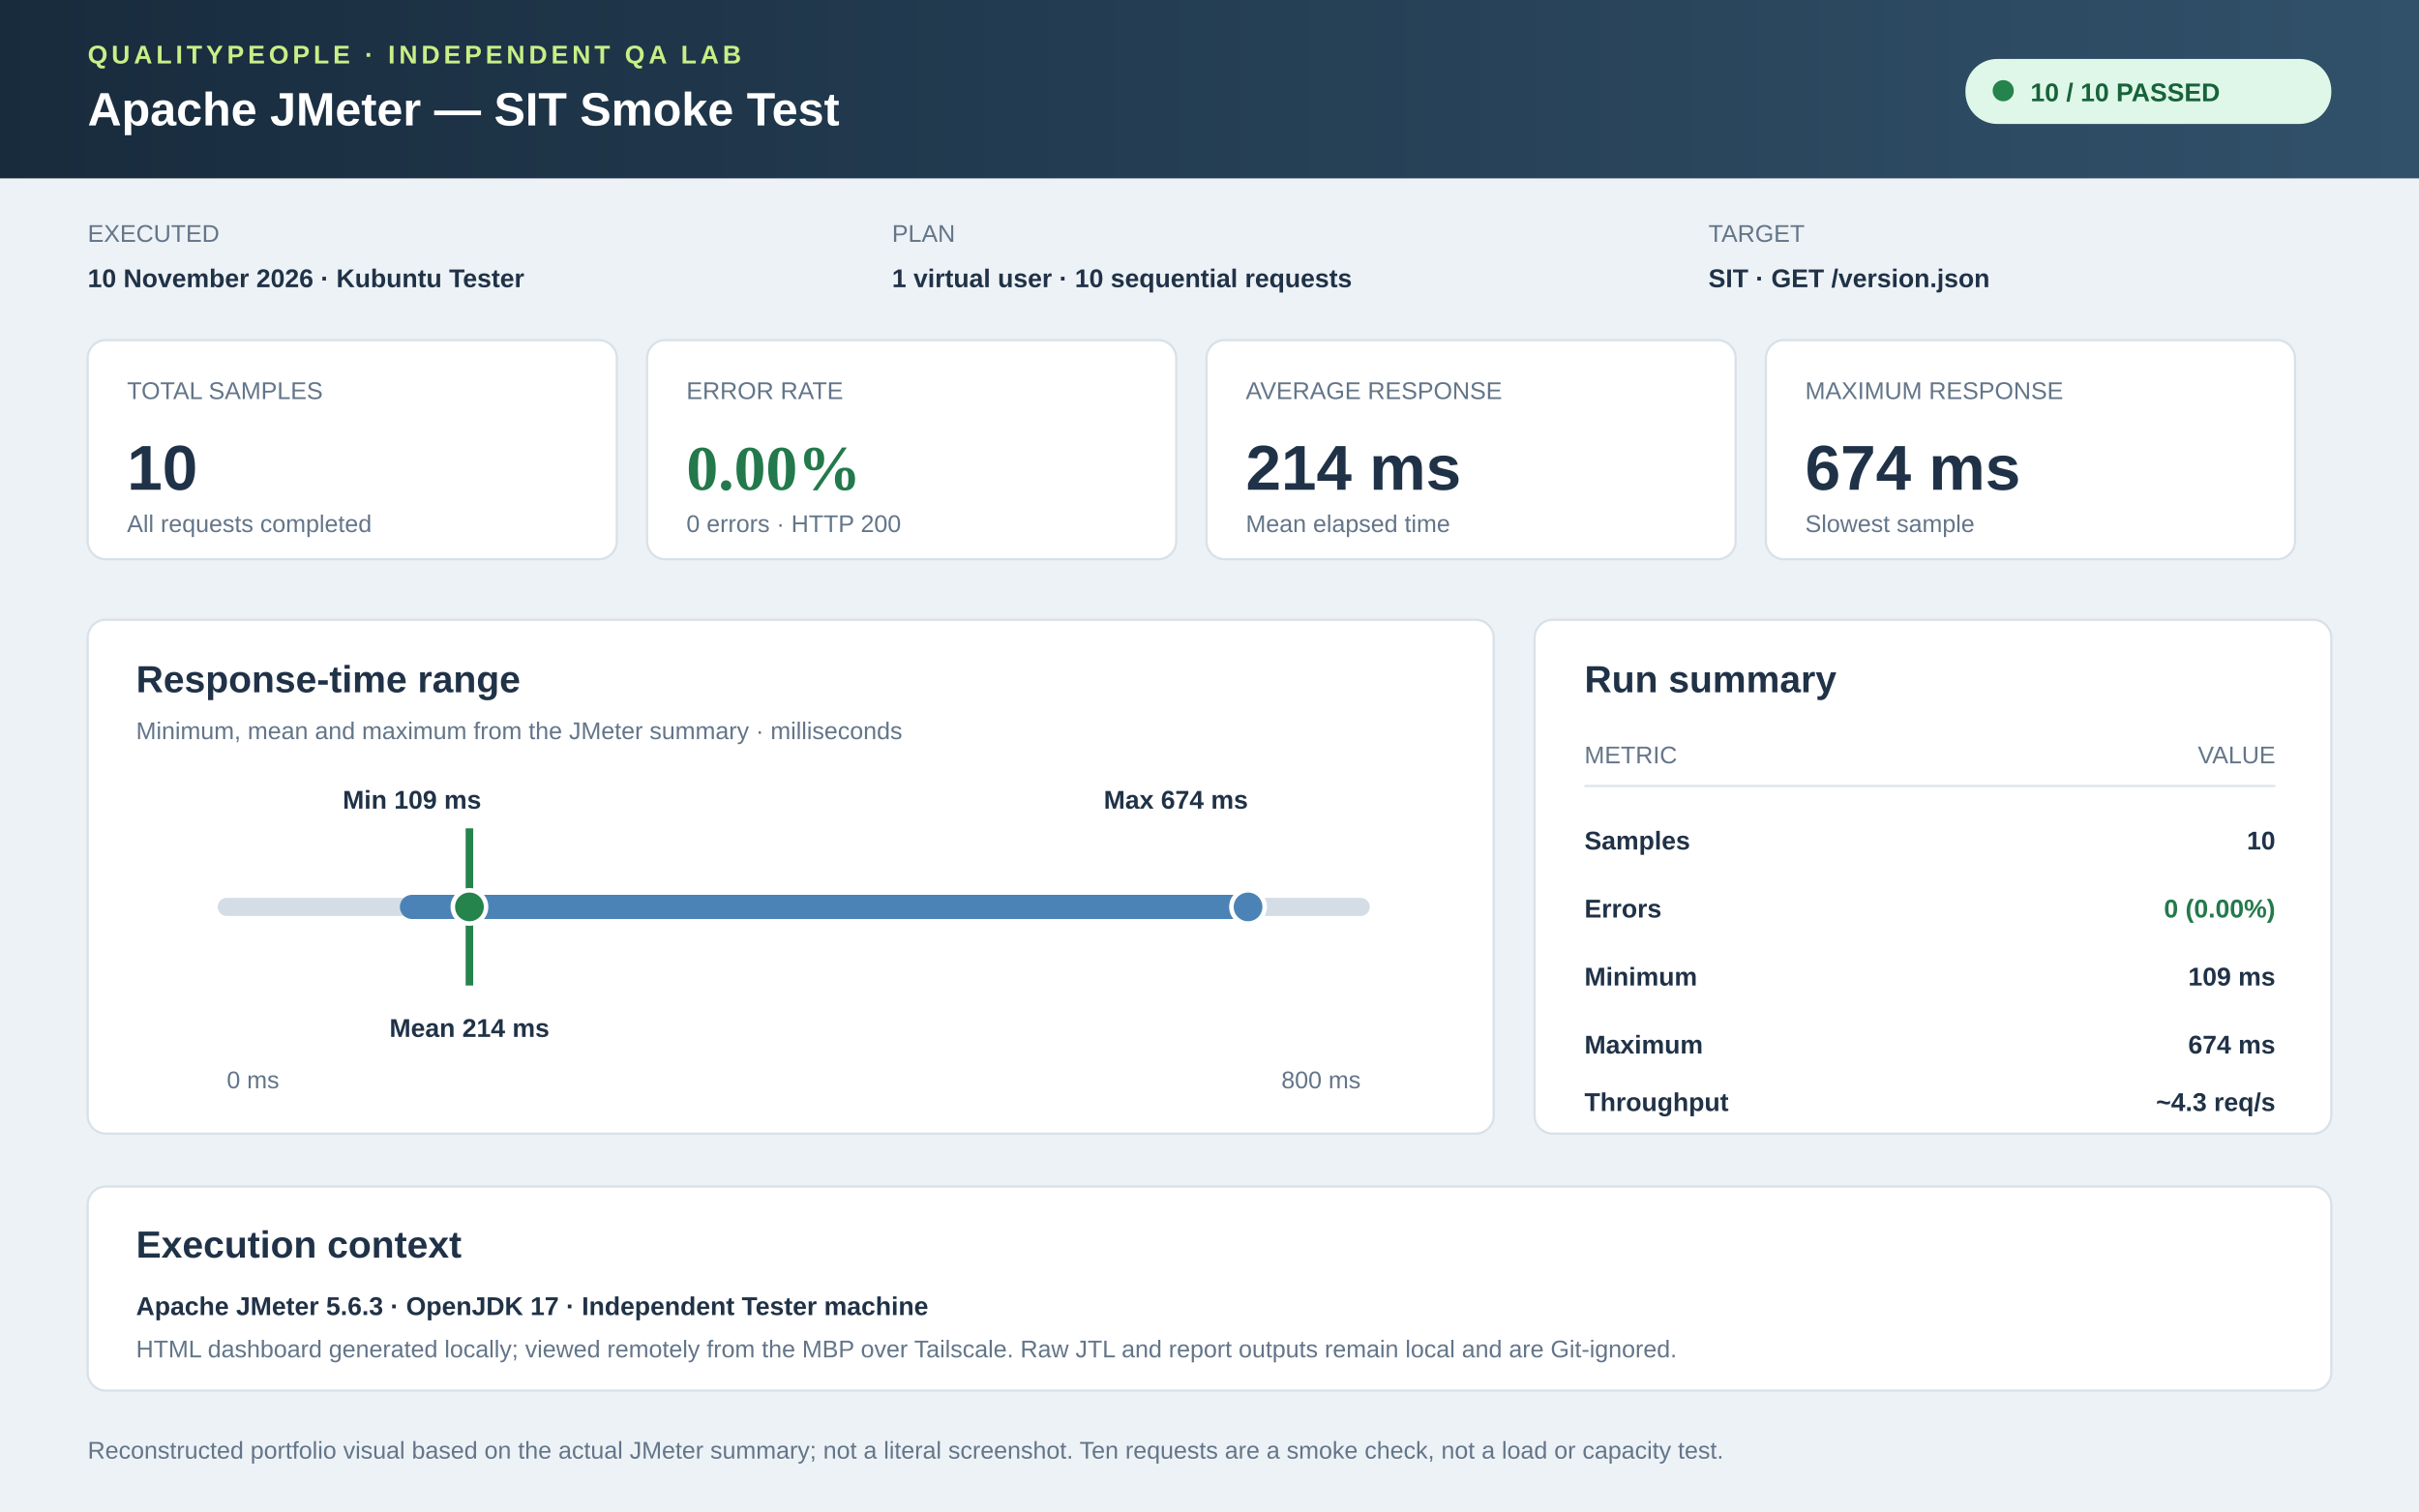
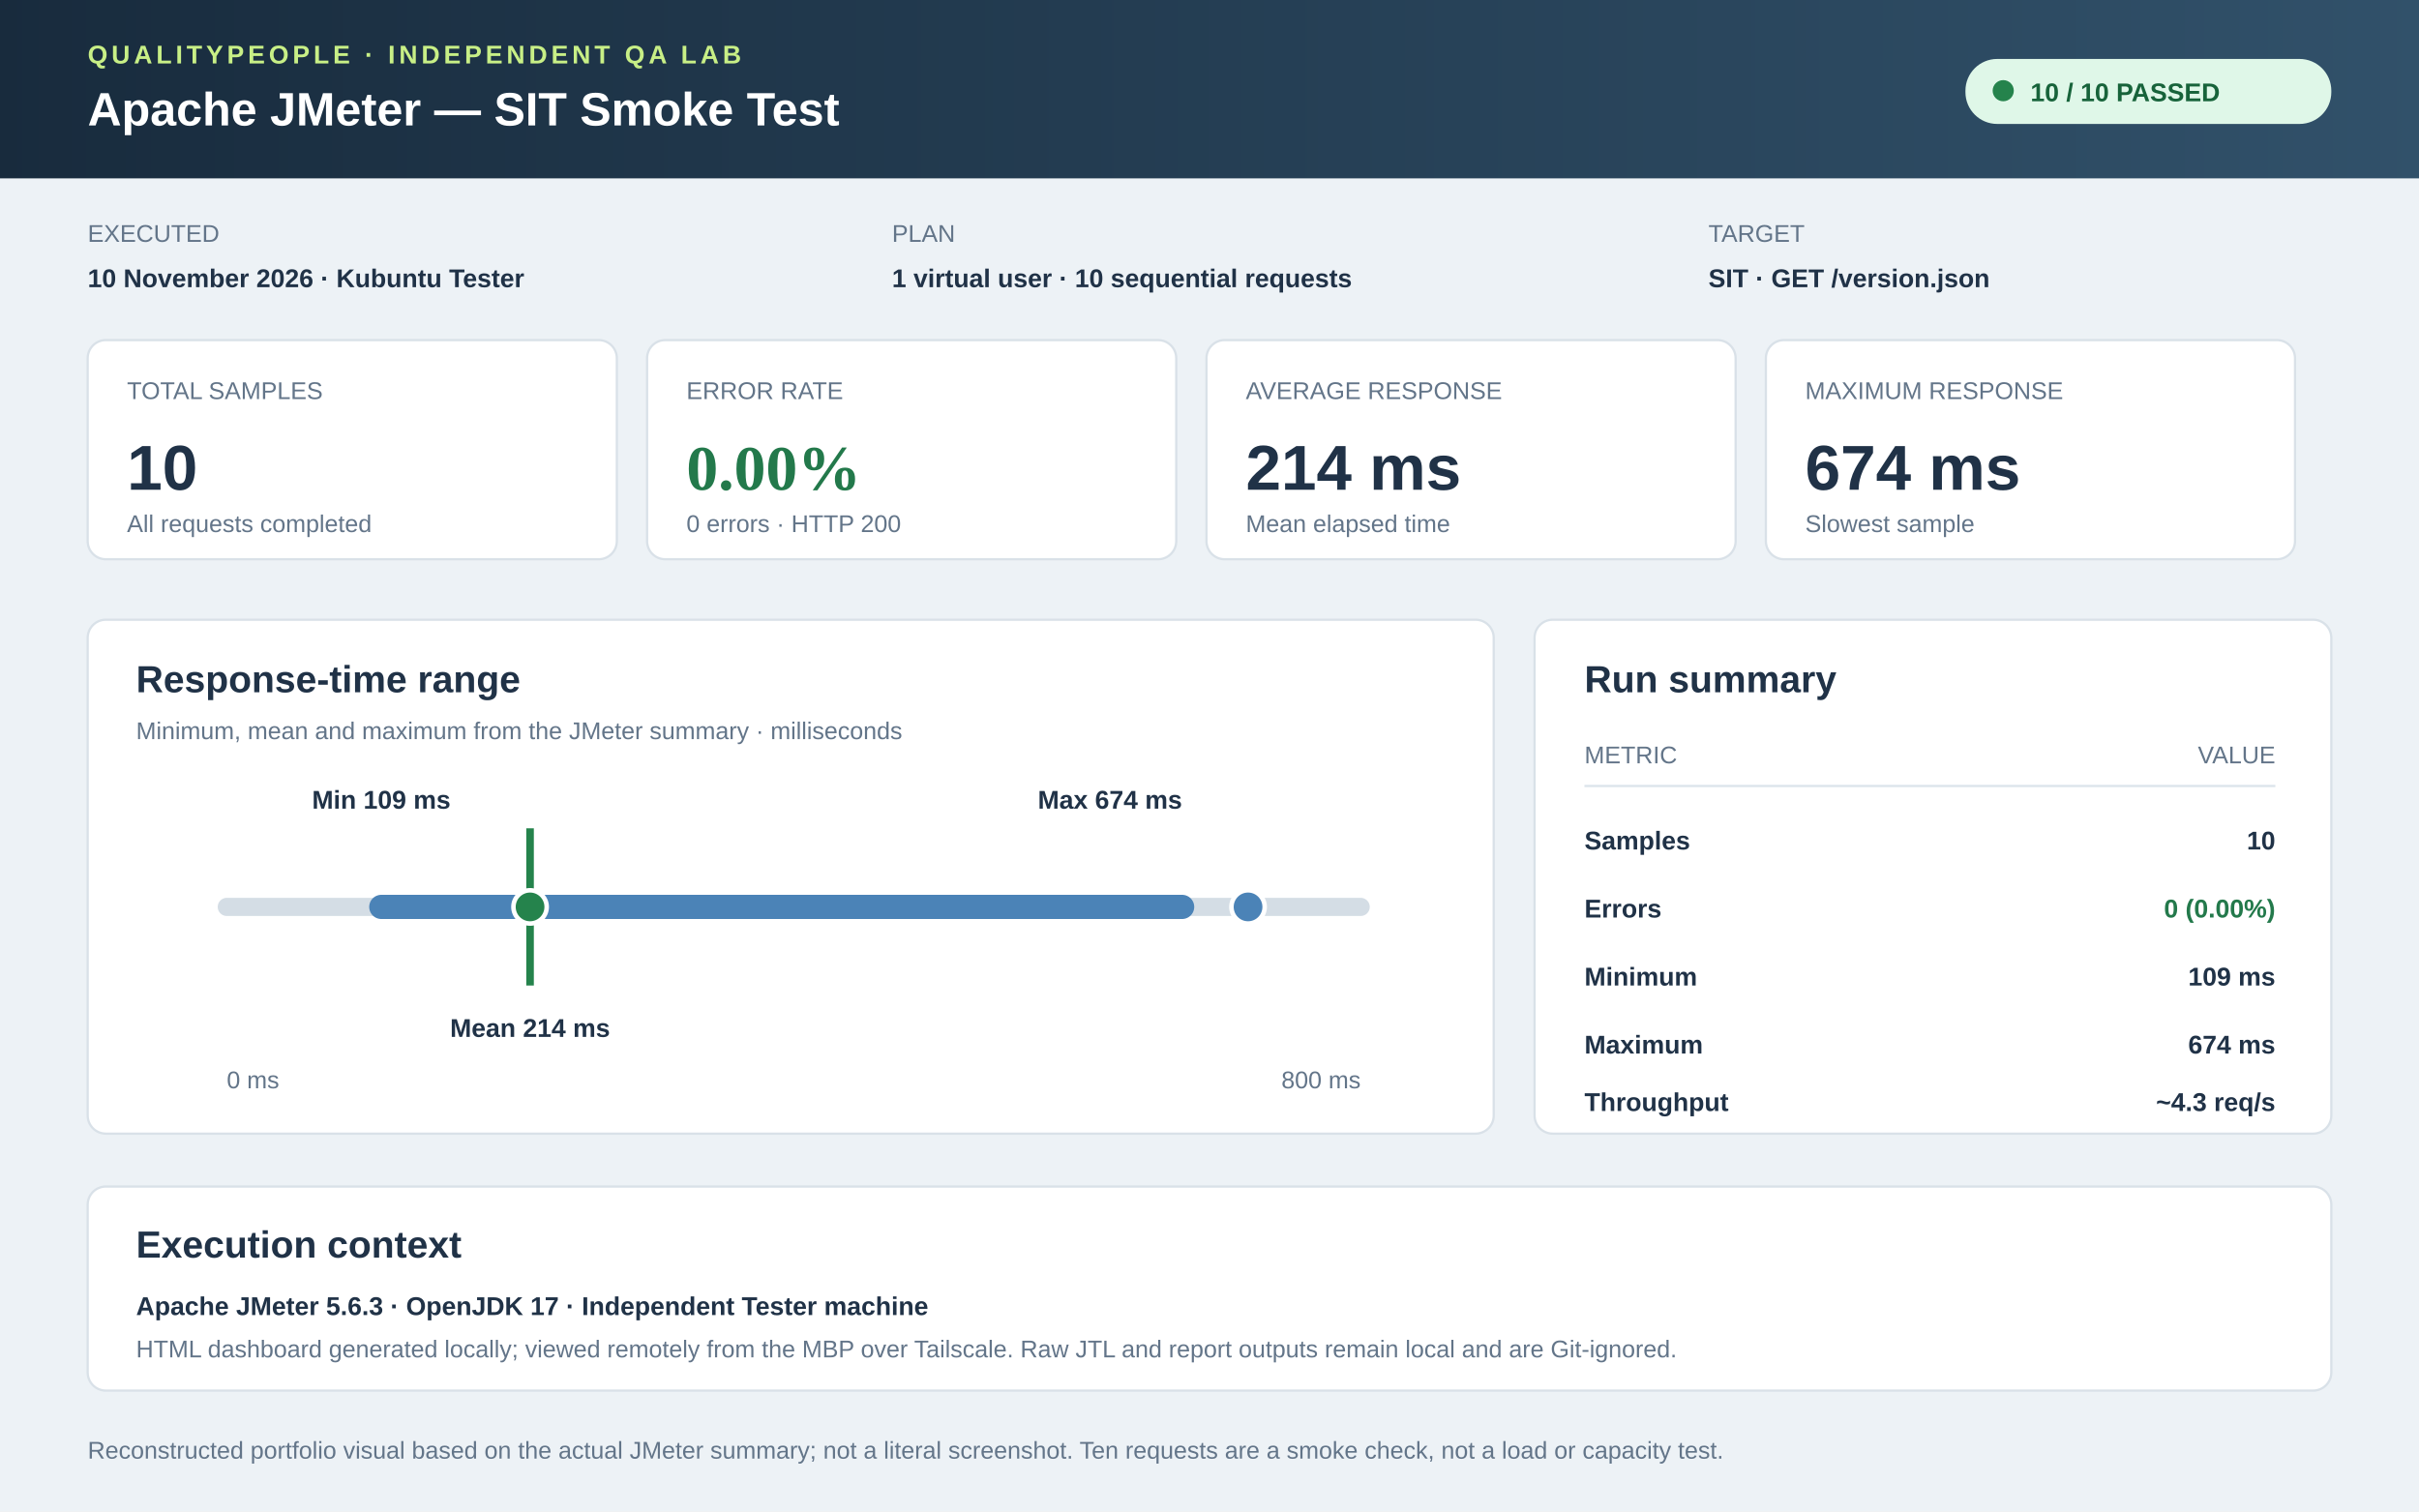
<svg xmlns="http://www.w3.org/2000/svg" width="1600" height="1000" viewBox="0 0 1600 1000" role="img" aria-labelledby="title desc">
  <defs>
    <linearGradient id="head" x1="0" x2="1">
      <stop stop-color="#182b3d" />
      <stop offset="1" stop-color="#31516a" />
    </linearGradient>
    <style>
    .f{font-family:Arial,Helvetica,sans-serif;fill:#203247}.muted{font-family:Arial,Helvetica,sans-serif;fill:#637589}.white{font-family:Arial,Helvetica,sans-serif;fill:#fff}.kicker{font-size:17px;font-weight:700;letter-spacing:2.5px;fill:#c8ef86;font-family:Arial,Helvetica,sans-serif}.h1{font-size:31px;font-weight:700}.h2{font-size:25px;font-weight:700}.label{font-size:17px;font-weight:600}.value{font-size:42px;font-weight:700}.small{font-size:16px}.card{fill:#fff;stroke:#d9e1e8;stroke-width:1.5}.green{fill:#23794b}.line{stroke:#dce4eb;stroke-width:1.5}
  </style>
  </defs>
  <rect width="1600" height="1000" fill="#edf2f6" />
  <rect width="1600" height="118" fill="url(#head)" />
  <text x="58" y="42" class="kicker">QUALITYPEOPLE · INDEPENDENT QA LAB</text>
  <text x="58" y="83" class="white h1">Apache JMeter — SIT Smoke Test</text>
  <rect x="1300" y="39" width="242" height="43" rx="21" fill="#dff7e8" />
  <circle cx="1325" cy="60" r="7" fill="#25834c" />
  <text x="1343" y="67" font-family="Arial,Helvetica,sans-serif" font-size="17" font-weight="700" fill="#17633a">10 / 10 PASSED</text>
  <text x="58" y="160" class="muted small">EXECUTED</text>
  <text x="58" y="190" class="f label">10 November 2026 · Kubuntu Tester</text>
  <text x="590" y="160" class="muted small">PLAN</text>
  <text x="590" y="190" class="f label">1 virtual user · 10 sequential requests</text>
  <text x="1130" y="160" class="muted small">TARGET</text>
  <text x="1130" y="190" class="f label">SIT · GET /version.json</text>
  <g transform="translate(58 225)">
    <rect class="card" width="350" height="145" rx="12" />
    <text x="26" y="39" class="muted small">TOTAL SAMPLES</text>
    <text x="26" y="99" class="f value">10</text>
    <text x="26" y="127" class="muted small">All requests completed</text>
    <rect class="card" x="370" width="350" height="145" rx="12" />
    <text x="396" y="39" class="muted small">ERROR RATE</text>
    <text x="396" y="99" class="green value">0.00%</text>
    <text x="396" y="127" class="muted small">0 errors · HTTP 200</text>
    <rect class="card" x="740" width="350" height="145" rx="12" />
    <text x="766" y="39" class="muted small">AVERAGE RESPONSE</text>
    <text x="766" y="99" class="f value">214 ms</text>
    <text x="766" y="127" class="muted small">Mean elapsed time</text>
    <rect class="card" x="1110" width="350" height="145" rx="12" />
    <text x="1136" y="39" class="muted small">MAXIMUM RESPONSE</text>
    <text x="1136" y="99" class="f value">674 ms</text>
    <text x="1136" y="127" class="muted small">Slowest sample</text>
  </g>
  <rect x="58" y="410" width="930" height="340" rx="12" class="card" />
  <text x="90" y="458" class="f h2">Response-time range</text>
  <text x="90" y="489" class="muted small">Minimum, mean and maximum from the JMeter summary · milliseconds</text>
  <line x1="150" y1="600" x2="900" y2="600" stroke="#d4dde5" stroke-width="12" stroke-linecap="round" />
-   <line x1="272.5" y1="600" x2="825.5" y2="600" stroke="#4b83b7" stroke-width="16" stroke-linecap="round" />
-   <line x1="310.5" y1="548" x2="310.5" y2="652" stroke="#25834c" stroke-width="5" />
-   <circle cx="310.5" cy="600" r="11" fill="#25834c" stroke="#fff" stroke-width="3" />
+   <line x1="252.2" y1="600" x2="781.9" y2="600" stroke="#4b83b7" stroke-width="16" stroke-linecap="round" />
+   <line x1="350.6" y1="548" x2="350.6" y2="652" stroke="#25834c" stroke-width="5" />
+   <circle cx="350.6" cy="600" r="11" fill="#25834c" stroke="#fff" stroke-width="3" />
  <circle cx="825.5" cy="600" r="11" fill="#4b83b7" stroke="#fff" stroke-width="3" />
-   <text x="272.5" y="535" text-anchor="middle" class="f label">Min 109 ms</text>
-   <text x="310.5" y="686" text-anchor="middle" class="f label">Mean 214 ms</text>
-   <text x="825.5" y="535" text-anchor="end" class="f label">Max 674 ms</text>
+   <text x="252.2" y="535" text-anchor="middle" class="f label">Min 109 ms</text>
+   <text x="350.6" y="686" text-anchor="middle" class="f label">Mean 214 ms</text>
+   <text x="781.9" y="535" text-anchor="end" class="f label">Max 674 ms</text>
  <text x="150" y="720" class="muted small">0 ms</text>
  <text x="900" y="720" text-anchor="end" class="muted small">800 ms</text>
  <rect x="1015" y="410" width="527" height="340" rx="12" class="card" />
  <text x="1048" y="458" class="f h2">Run summary</text>
  <text x="1048" y="505" class="muted small">METRIC</text>
  <text x="1505" y="505" text-anchor="end" class="muted small">VALUE</text>
  <line x1="1048" y1="520" x2="1505" y2="520" class="line" />
  <g class="f label">
    <text x="1048" y="562">Samples</text>
    <text x="1505" y="562" text-anchor="end">10</text>
    <text x="1048" y="607">Errors</text>
    <text x="1505" y="607" text-anchor="end" class="green">0 (0.00%)</text>
    <text x="1048" y="652">Minimum</text>
    <text x="1505" y="652" text-anchor="end">109 ms</text>
    <text x="1048" y="697">Maximum</text>
    <text x="1505" y="697" text-anchor="end">674 ms</text>
    <text x="1048" y="735">Throughput</text>
    <text x="1505" y="735" text-anchor="end">~4.3 req/s</text>
  </g>
  <rect x="58" y="785" width="1484" height="135" rx="12" class="card" />
  <text x="90" y="832" class="f h2">Execution context</text>
  <text x="90" y="870" class="f label">Apache JMeter 5.6.3 · OpenJDK 17 · Independent Tester machine</text>
  <text x="90" y="898" class="muted small">HTML dashboard generated locally; viewed remotely from the MBP over Tailscale. Raw JTL and report outputs remain local and are Git-ignored.</text>
  <text x="58" y="965" class="muted small">Reconstructed portfolio visual based on the actual JMeter summary; not a literal screenshot. Ten requests are a smoke check, not a load or capacity test.</text>
</svg>
